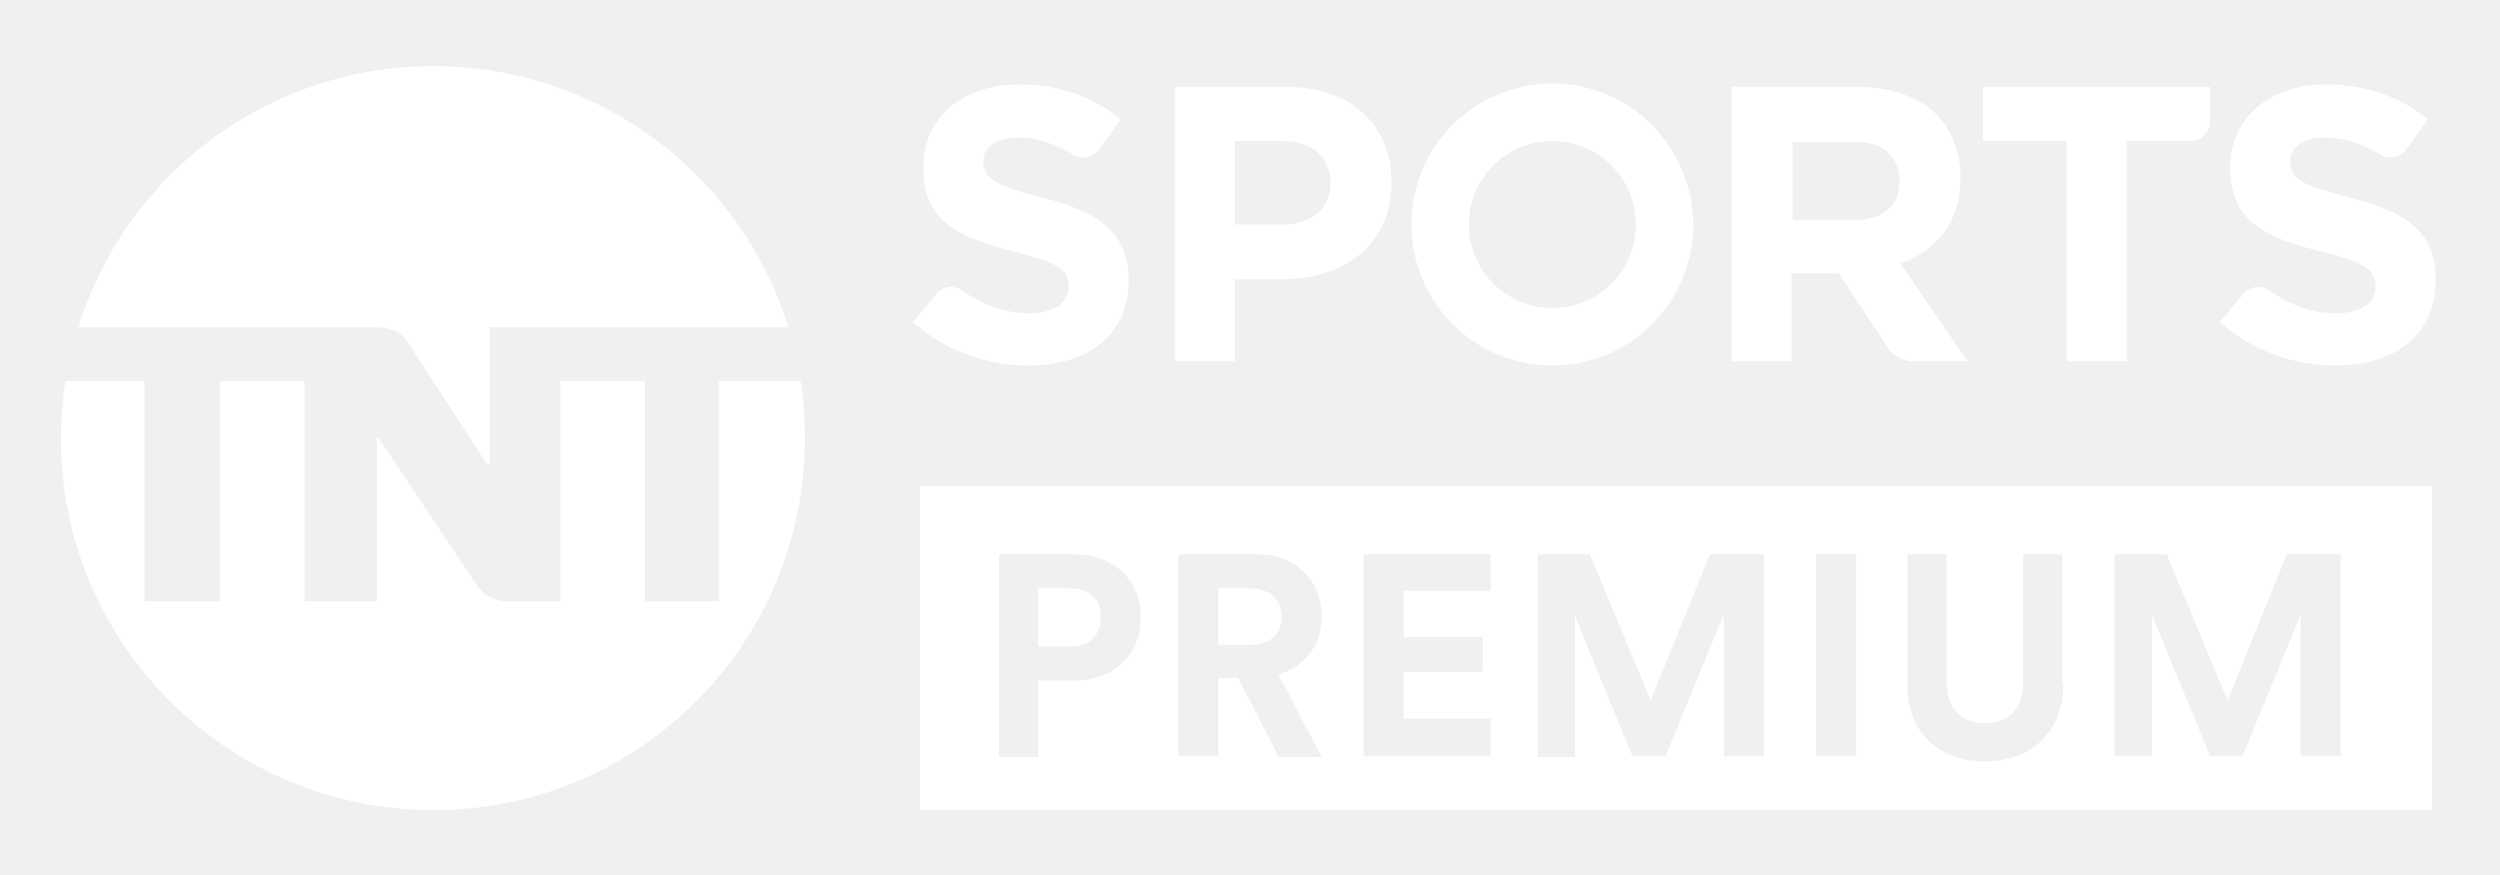
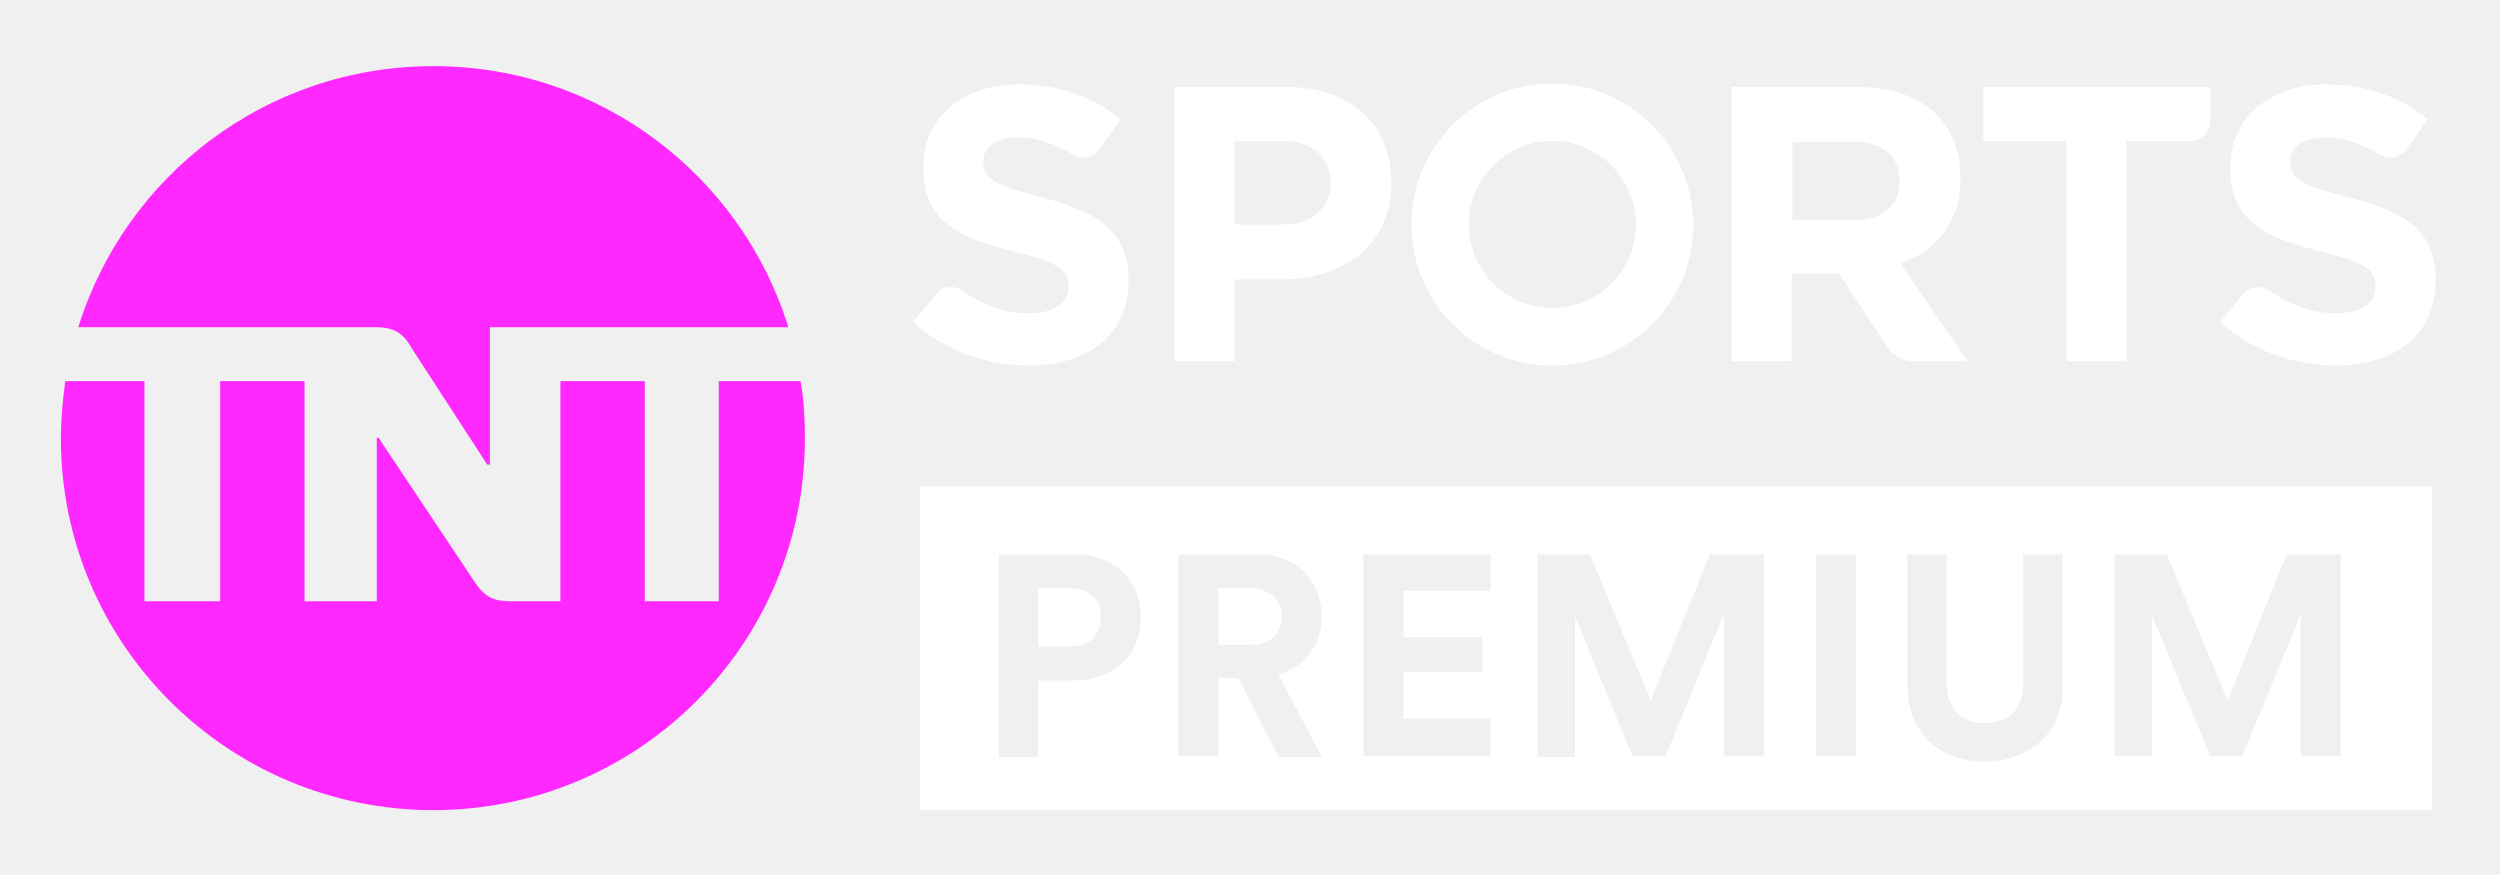
<svg xmlns="http://www.w3.org/2000/svg" version="1.1" id="Capa_1" x="0px" y="0px" viewBox="0 0 287.3 100.5" style="enable-background:new 0 0 287.3 100.5;" xml:space="preserve">
  <style type="text/css">
- 	.st0{fill:#FFFFFF;}
+ 	st0{fill:#FFFFFF;}
</style>
  <g>
    <g>
-       <path class="st0" d="M147.9,10H135v31.5h6.9v-9.4h5.3c7.1,0,12.7-3.8,12.7-11.1v-0.1C159.9,14.5,155.4,10,147.9,10 M152.9,21.1    c0,2.7-2,4.7-5.5,4.7h-5.5v-9.6h5.4C150.7,16.2,152.9,17.9,152.9,21.1L152.9,21.1z M225.3,20.5L225.3,20.5    c0-6.6-4.5-10.5-11.9-10.5H199v31.5h6.9V31.4h5.4l5.7,8.6c0.6,0.9,1.7,1.5,2.8,1.5h6.3l-7.7-11.2    C222.5,28.8,225.3,25.6,225.3,20.5 M218.3,20.9c0,2.7-1.9,4.4-5.3,4.4h-7v-9h6.9C216.2,16.2,218.3,17.8,218.3,20.9L218.3,20.9z     M227.9,16.2h9.6v25.3h6.9V16.2h7.3c1.3,0,2.3-1,2.3-2.3V10h-26.1V16.2z M270,22.7c-5.4-1.4-6.8-2.1-6.8-4.1v-0.1    c0-1.5,1.4-2.7,4-2.7c2.1,0,4.2,0.7,6.4,2c1,0.6,2.3,0.3,3-0.7l2.4-3.4c-3.2-2.6-7.1-4-11.7-4c-6.4,0-11,3.8-11,9.5v0.1    c0,6.2,4.1,8,10.4,9.6c5.3,1.3,6.3,2.2,6.3,4v0.1c0,1.8-1.7,3-4.5,3c-2.9,0-5.4-1-7.7-2.6c-1-0.7-2.3-0.5-3,0.4l-2.7,3.2    c3.8,3.4,8.6,5,13.3,5c6.8,0,11.5-3.5,11.5-9.7v-0.1C280,26.6,276.4,24.3,270,22.7 M119.8,22.7c-5.4-1.4-6.8-2.1-6.8-4.1v-0.1    c0-1.5,1.4-2.7,4-2.7c2.1,0,4.2,0.7,6.4,2c1,0.6,2.3,0.3,3-0.7l2.4-3.4c-3.2-2.6-7.1-4-11.7-4c-6.4,0-11,3.8-11,9.5v0.1    c0,6.2,4.1,8,10.4,9.6c5.3,1.3,6.3,2.2,6.3,4v0.1c0,1.8-1.7,3-4.5,3c-2.9,0-5.4-1-7.7-2.6c-1-0.7-2.3-0.5-3,0.4l-2.7,3.2    c3.8,3.4,8.6,5,13.3,5c6.8,0,11.5-3.5,11.5-9.7v-0.1C129.7,26.6,126.1,24.3,119.8,22.7 M178.4,9.6c-8.9,0-16.2,7.2-16.2,16.2    c0,8.9,7.2,16.2,16.2,16.2c8.9,0,16.2-7.2,16.2-16.2C194.5,16.8,187.3,9.6,178.4,9.6 M178.4,35.4c-5.3,0-9.6-4.3-9.6-9.6    c0-5.3,4.3-9.6,9.6-9.6c5.3,0,9.6,4.3,9.6,9.6C188,31.1,183.7,35.4,178.4,35.4" />
+       <path class="st0" d="M147.9,10H135v31.5h6.9v-9.4h5.3c7.1,0,12.7-3.8,12.7-11.1v-0.1C159.9,14.5,155.4,10,147.9,10 M152.9,21.1    c0,2.7-2,4.7-5.5,4.7h-5.5v-9.6h5.4C150.7,16.2,152.9,17.9,152.9,21.1L152.9,21.1z M225.3,20.5L225.3,20.5    c0-6.6-4.5-10.5-11.9-10.5H199v31.5h6.9V31.4h5.4l5.7,8.6c0.6,0.9,1.7,1.5,2.8,1.5h6.3l-7.7-11.2    C222.5,28.8,225.3,25.6,225.3,20.5 M218.3,20.9c0,2.7-1.9,4.4-5.3,4.4h-7v-9h6.9C216.2,16.2,218.3,17.8,218.3,20.9L218.3,20.9z     M227.9,16.2h9.6v25.3h6.9V16.2h7.3c1.3,0,2.3-1,2.3-2.3V10h-26.1V16.2z M270,22.7c-5.4-1.4-6.8-2.1-6.8-4.1v-0.1    c0-1.5,1.4-2.7,4-2.7c2.1,0,4.2,0.7,6.4,2c1,0.6,2.3,0.3,3-0.7l2.4-3.4c-3.2-2.6-7.1-4-11.7-4c-6.4,0-11,3.8-11,9.5v0.1    c0,6.2,4.1,8,10.4,9.6c5.3,1.3,6.3,2.2,6.3,4v0.1c0,1.8-1.7,3-4.5,3c-2.9,0-5.4-1-7.7-2.6c-1-0.7-2.3-0.5-3,0.4l-2.7,3.2    c3.8,3.4,8.6,5,13.3,5c6.8,0,11.5-3.5,11.5-9.7v-0.1C280,26.6,276.4,24.3,270,22.7 M119.8,22.7c-5.4-1.4-6.8-2.1-6.8-4.1v-0.1    c0-1.5,1.4-2.7,4-2.7c2.1,0,4.2,0.7,6.4,2c1,0.6,2.3,0.3,3-0.7l2.4-3.4c-3.2-2.6-7.1-4-11.7-4c-6.4,0-11,3.8-11,9.5v0.1    c0,6.2,4.1,8,10.4,9.6c5.3,1.3,6.3,2.2,6.3,4v0.1c0,1.8-1.7,3-4.5,3c-2.9,0-5.4-1-7.7-2.6c-1-0.7-2.3-0.5-3,0.4l-2.7,3.2    c3.8,3.4,8.6,5,13.3,5c6.8,0,11.5-3.5,11.5-9.7v-0.1C129.7,26.6,126.1,24.3,119.8,22.7 M178.4,9.6c-8.9,0-16.2,7.2-16.2,16.2    c0,8.9,7.2,16.2,16.2,16.2c8.9,0,16.2-7.2,16.2-16.2C194.5,16.8,187.3,9.6,178.4,9.6 M178.4,35.4c-5.3,0-9.6-4.3-9.6-9.6    c0-5.3,4.3-9.6,9.6-9.6c5.3,0,9.6,4.3,9.6,9.6C188,31.1,183.7,35.4,178.4,35.4" fill="#FFF" />
      <path class="st0" d="M47.3,40L56,53.4h0.3V37.6h34.3c-5.4-17.4-21.6-30-40.8-30c-19.2,0-35.4,12.6-40.8,30h34.1    C45.2,37.6,46.3,38.2,47.3,40 M92,43.8h-9.4v25.3h-8.5V43.8h-9.7v25.3h-5.7c-2.1,0-3.1-0.6-4.2-2.3l-11-16.5l-0.2,0v18.8H35V43.8    h-9.7v25.3h-8.7V43.8H7.5C7.2,46,7,48.2,7,50.4C7,74,26.2,93.1,49.8,93.1S92.5,74,92.5,50.4C92.5,48.2,92.4,46,92,43.8" fill="#FF28FF" />
    </g>
    <g>
-       <path class="st0" d="M105.7,55.9v37.2h173.8V55.9H105.7z M123.5,78.2h-4.2v8.8h-4.5V63.7h8.7c4.6,0,7.6,3.1,7.6,7.2    C131.1,75.2,128.1,78.2,123.5,78.2z M146.9,86.9l-4.6-9H140v9h-4.6V63.7h9.1c4.5,0,7.4,3.1,7.4,7.2c0,3.2-1.9,5.7-5,6.6l5,9.5    H146.9z M171.3,67.9h-10v5.3h9.1v4h-9.1v5.4h10v4.3h-14.6V63.7h14.6V67.9z M202.6,86.9h-4.5V70.6l-6.7,16.3h-3.8L181,70.8v16.2    h-4.3V63.7h6l7,16.8l6.8-16.8h6.2V86.9z M213.3,86.9h-4.6V63.7h4.6V86.9z M237.1,78.7c0,5.7-4,8.8-9,8.8c-5,0-8.9-3-8.9-8.8v-15    h4.5v14.7c0,3.1,1.7,4.7,4.4,4.7c2.8,0,4.4-1.6,4.4-4.7V63.7h4.5V78.7z M268.9,86.9h-4.5V70.6l-6.7,16.3H254l-6.7-16.2v16.2H243    V63.7h6l7,16.8l6.8-16.8h6.2V86.9z" />
-       <path class="st0" d="M143.6,67.6H140v6.5h3.7c2.3,0,3.6-1.3,3.6-3.2C147.3,68.9,145.9,67.6,143.6,67.6z" />
-       <path class="st0" d="M122.9,67.6h-3.6v6.7h3.6c2.3,0,3.6-1.3,3.6-3.3C126.6,68.9,125.2,67.6,122.9,67.6z" />
+       <path class="st0" d="M105.7,55.9v37.2h173.8V55.9H105.7z M123.5,78.2h-4.2v8.8h-4.5V63.7h8.7c4.6,0,7.6,3.1,7.6,7.2    C131.1,75.2,128.1,78.2,123.5,78.2z M146.9,86.9l-4.6-9H140v9h-4.6V63.7h9.1c4.5,0,7.4,3.1,7.4,7.2c0,3.2-1.9,5.7-5,6.6l5,9.5    H146.9z M171.3,67.9h-10v5.3h9.1v4h-9.1v5.4h10v4.3h-14.6V63.7h14.6V67.9z M202.6,86.9h-4.5V70.6l-6.7,16.3h-3.8L181,70.8v16.2    h-4.3V63.7h6l7,16.8l6.8-16.8h6.2V86.9z M213.3,86.9h-4.6V63.7h4.6V86.9z M237.1,78.7c0,5.7-4,8.8-9,8.8c-5,0-8.9-3-8.9-8.8v-15    h4.5v14.7c0,3.1,1.7,4.7,4.4,4.7c2.8,0,4.4-1.6,4.4-4.7V63.7h4.5V78.7z M268.9,86.9h-4.5V70.6l-6.7,16.3H254l-6.7-16.2v16.2H243    V63.7h6l7,16.8l6.8-16.8h6.2V86.9z" fill="#FFF" />
+       <path class="st0" d="M143.6,67.6H140v6.5h3.7c2.3,0,3.6-1.3,3.6-3.2C147.3,68.9,145.9,67.6,143.6,67.6z" fill="#FFF" />
+       <path class="st0" d="M122.9,67.6h-3.6v6.7h3.6c2.3,0,3.6-1.3,3.6-3.3C126.6,68.9,125.2,67.6,122.9,67.6z" fill="#FFF" />
    </g>
  </g>
</svg>
